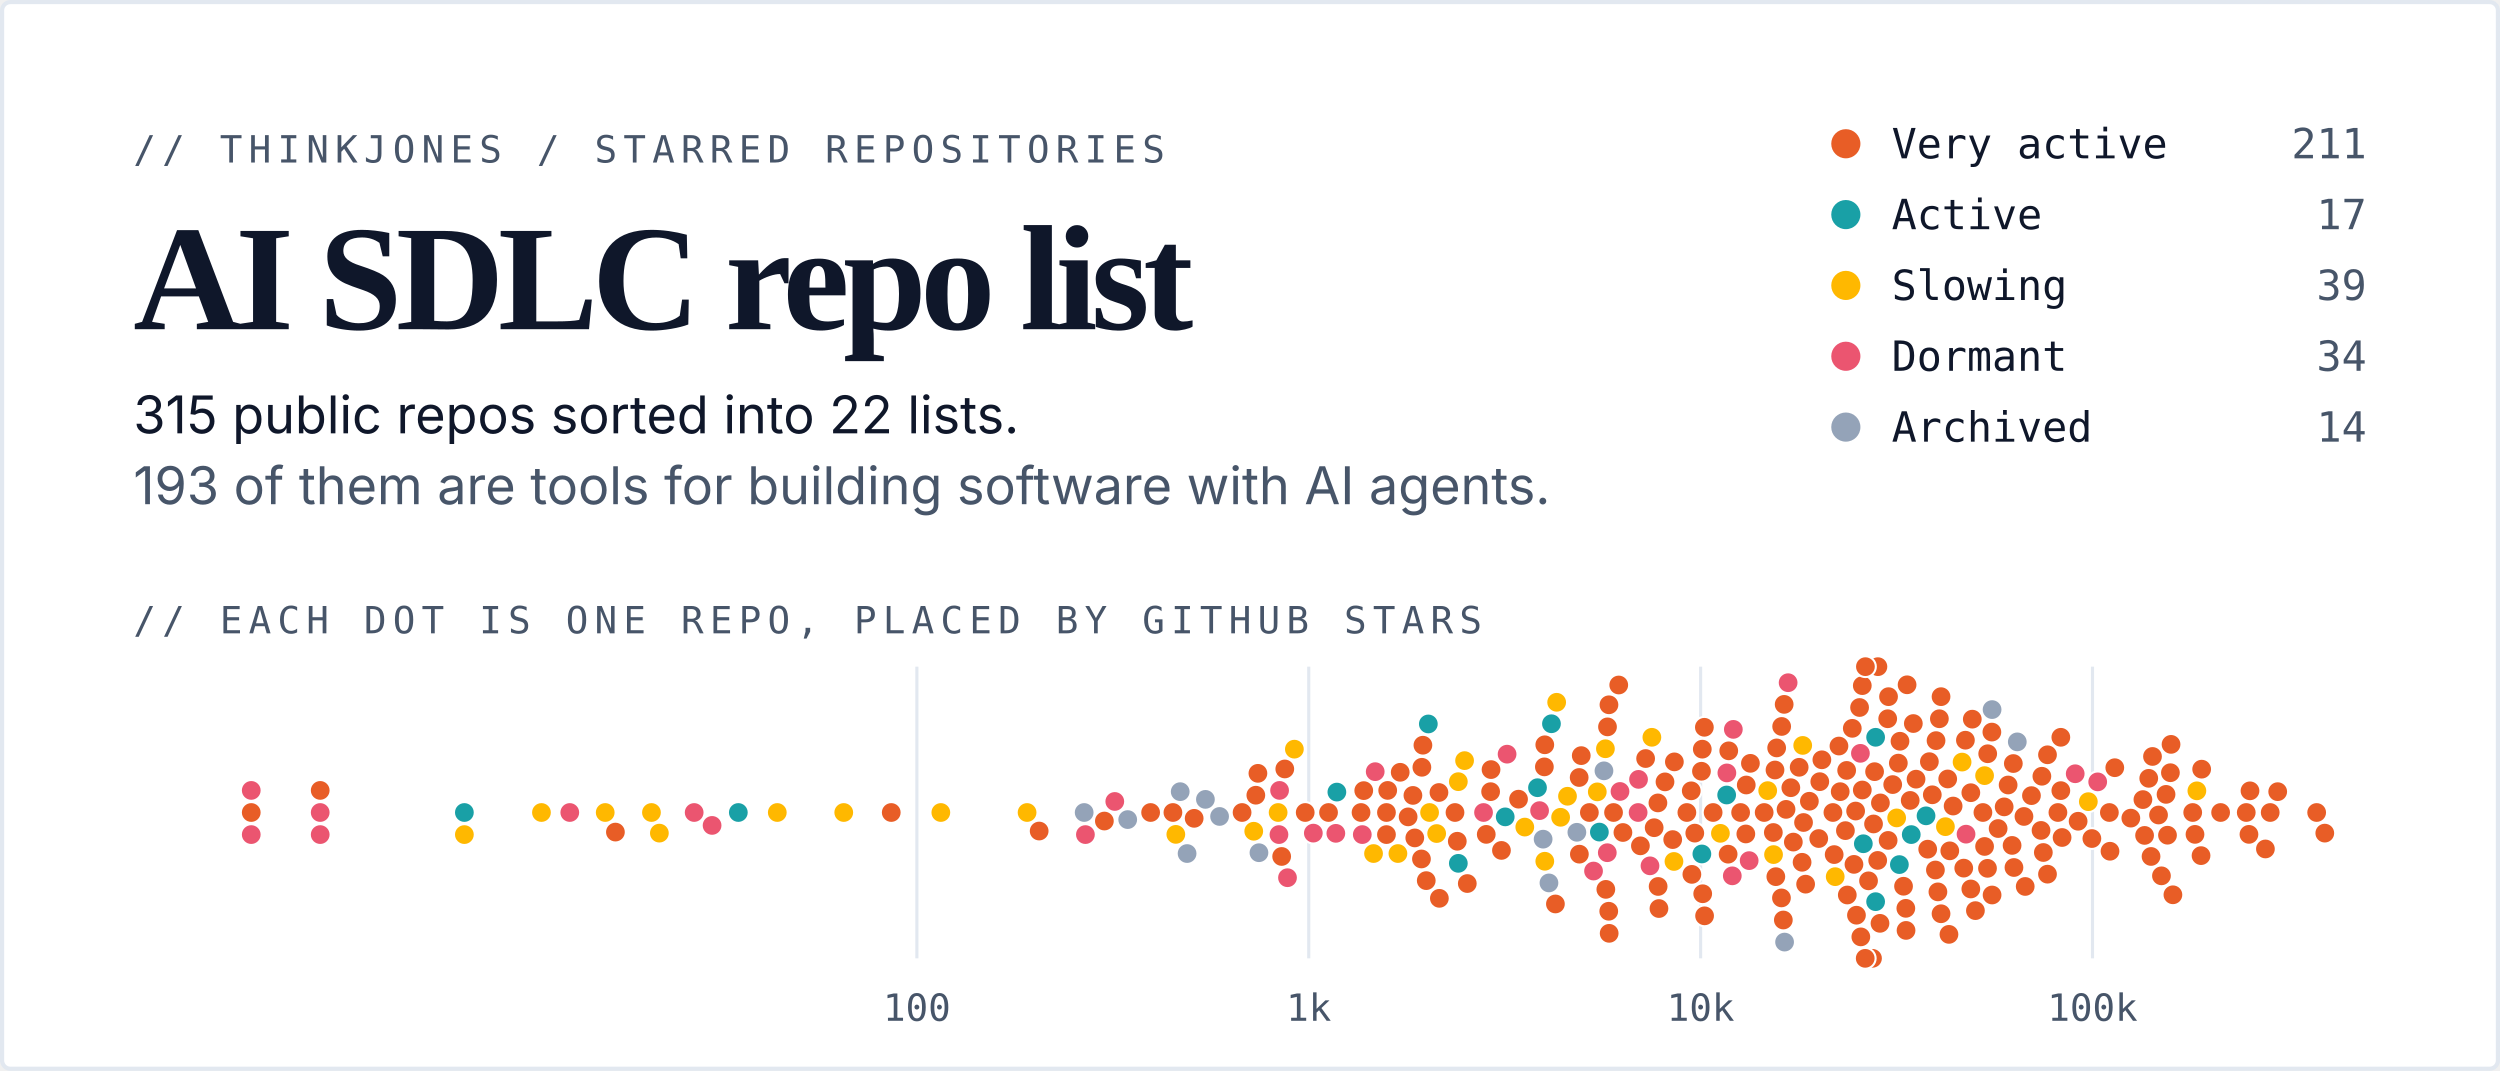
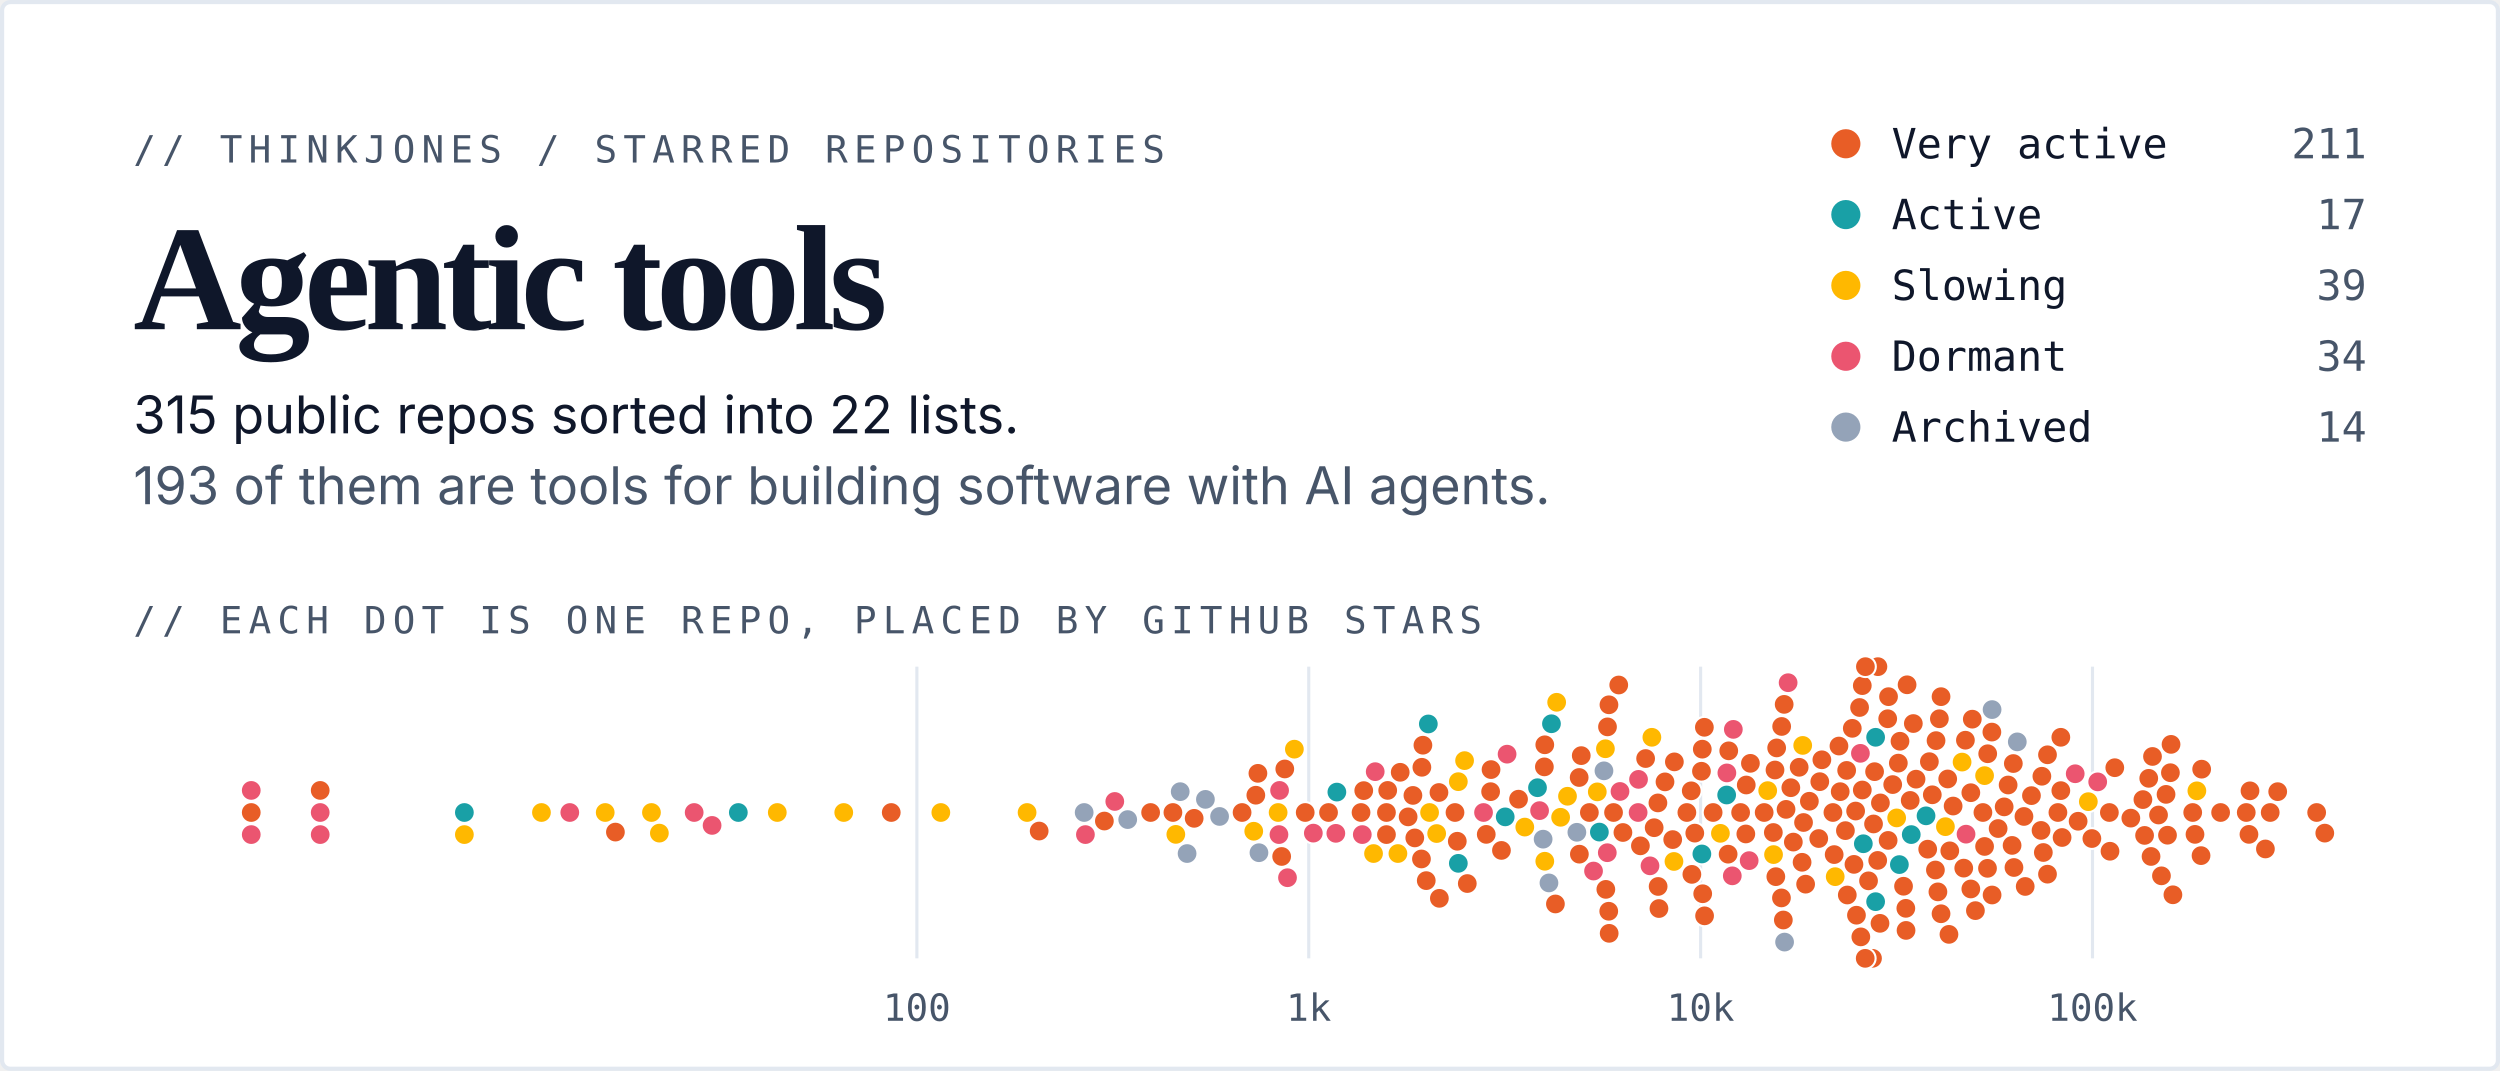
<svg xmlns="http://www.w3.org/2000/svg" width="1200" height="514" viewBox="0 0 1200 514" role="img" aria-labelledby="title desc" font-family="Inter, -apple-system, BlinkMacSystemFont, 'Segoe UI', Helvetica, Arial, sans-serif">
  <rect x="1" y="1" width="1198" height="512" rx="4" fill="#ffffff" stroke="#e2e8f0" stroke-width="2" />
  <g id="title-block" transform="translate(64 0)">
    <text x="0" y="78" text-anchor="start" font-family="'JetBrains Mono', ui-monospace, SFMono-Regular, Menlo, Consolas, monospace" font-size="18" letter-spacing="3" fill="#475569">// THINKJONES / STARRED REPOSITORIES</text>
-     <text y="158" font-family="'Source Serif 4', Georgia, 'Times New Roman', serif" font-size="72" font-weight="700" letter-spacing="-3" fill="#0f172a">AI SDLC repo list</text>
+     <text y="158" font-family="'Source Serif 4', Georgia, 'Times New Roman', serif" font-size="72" font-weight="700" letter-spacing="-3" fill="#0f172a">Agentic tools</text>
    <text y="208" font-size="25" fill="#0f172a">315 public repos sorted into 22 lists.</text>
    <text y="242" font-size="25" fill="#475569">193 of them are tools for building software with AI agents.</text>
  </g>
  <g id="legend" transform="translate(886 76)">
    <circle cx="0" cy="-7" r="7" fill="#e85d26" />
    <text x="22" y="0" font-family="'JetBrains Mono', ui-monospace, SFMono-Regular, Menlo, Consolas, monospace" font-size="20" fill="#0f172a">Very active</text>
    <text x="250" y="0" font-family="'JetBrains Mono', ui-monospace, SFMono-Regular, Menlo, Consolas, monospace" font-size="20" fill="#475569" text-anchor="end">211</text>
    <circle cx="0" cy="27" r="7" fill="#19a0a6" />
    <text x="22" y="34" font-family="'JetBrains Mono', ui-monospace, SFMono-Regular, Menlo, Consolas, monospace" font-size="20" fill="#0f172a">Active</text>
    <text x="250" y="34" font-family="'JetBrains Mono', ui-monospace, SFMono-Regular, Menlo, Consolas, monospace" font-size="20" fill="#475569" text-anchor="end">17</text>
    <circle cx="0" cy="61" r="7" fill="#ffb800" />
    <text x="22" y="68" font-family="'JetBrains Mono', ui-monospace, SFMono-Regular, Menlo, Consolas, monospace" font-size="20" fill="#0f172a">Slowing</text>
    <text x="250" y="68" font-family="'JetBrains Mono', ui-monospace, SFMono-Regular, Menlo, Consolas, monospace" font-size="20" fill="#475569" text-anchor="end">39</text>
    <circle cx="0" cy="95" r="7" fill="#EB5570" />
    <text x="22" y="102" font-family="'JetBrains Mono', ui-monospace, SFMono-Regular, Menlo, Consolas, monospace" font-size="20" fill="#0f172a">Dormant</text>
    <text x="250" y="102" font-family="'JetBrains Mono', ui-monospace, SFMono-Regular, Menlo, Consolas, monospace" font-size="20" fill="#475569" text-anchor="end">34</text>
    <circle cx="0" cy="129" r="7" fill="#94a3b8" />
    <text x="22" y="136" font-family="'JetBrains Mono', ui-monospace, SFMono-Regular, Menlo, Consolas, monospace" font-size="20" fill="#0f172a">Archived</text>
    <text x="250" y="136" font-family="'JetBrains Mono', ui-monospace, SFMono-Regular, Menlo, Consolas, monospace" font-size="20" fill="#475569" text-anchor="end">14</text>
  </g>
  <g id="swarm">
    <text x="64" y="304" text-anchor="start" font-family="'JetBrains Mono', ui-monospace, SFMono-Regular, Menlo, Consolas, monospace" font-size="18" letter-spacing="3" fill="#475569">// EACH DOT IS ONE REPO, PLACED BY GITHUB STARS</text>
    <line x1="440.1" y1="320" x2="440.1" y2="460" stroke="#e2e8f0" stroke-width="1.5" />
    <text x="440.1" y="490" text-anchor="middle" font-family="'JetBrains Mono', ui-monospace, SFMono-Regular, Menlo, Consolas, monospace" font-size="18" fill="#475569">100</text>
    <line x1="628.2" y1="320" x2="628.2" y2="460" stroke="#e2e8f0" stroke-width="1.5" />
    <text x="628.2" y="490" text-anchor="middle" font-family="'JetBrains Mono', ui-monospace, SFMono-Regular, Menlo, Consolas, monospace" font-size="18" fill="#475569">1k</text>
    <line x1="816.3" y1="320" x2="816.3" y2="460" stroke="#e2e8f0" stroke-width="1.5" />
    <text x="816.3" y="490" text-anchor="middle" font-family="'JetBrains Mono', ui-monospace, SFMono-Regular, Menlo, Consolas, monospace" font-size="18" fill="#475569">10k</text>
    <line x1="1004.4" y1="320" x2="1004.4" y2="460" stroke="#e2e8f0" stroke-width="1.5" />
    <text x="1004.4" y="490" text-anchor="middle" font-family="'JetBrains Mono', ui-monospace, SFMono-Regular, Menlo, Consolas, monospace" font-size="18" fill="#475569">100k</text>
    <circle cx="1036.1" cy="391.2" r="5" fill="#e85d26" stroke="#ffffff" stroke-width="1" />
    <circle cx="962.0" cy="387.3" r="5" fill="#e85d26" stroke="#ffffff" stroke-width="1" />
    <circle cx="935.5" cy="448.5" r="5" fill="#e85d26" stroke="#ffffff" stroke-width="1" />
    <circle cx="902.4" cy="443.2" r="5" fill="#e85d26" stroke="#ffffff" stroke-width="1" />
    <circle cx="880.9" cy="420.8" r="5" fill="#ffb800" stroke="#ffffff" stroke-width="1" />
    <circle cx="879.8" cy="390.0" r="5" fill="#e85d26" stroke="#ffffff" stroke-width="1" />
    <circle cx="873.5" cy="375.2" r="5" fill="#e85d26" stroke="#ffffff" stroke-width="1" />
    <circle cx="865.3" cy="357.8" r="5" fill="#ffb800" stroke="#ffffff" stroke-width="1" />
    <circle cx="863.6" cy="368.3" r="5" fill="#e85d26" stroke="#ffffff" stroke-width="1" />
    <circle cx="822.3" cy="390.0" r="5" fill="#e85d26" stroke="#ffffff" stroke-width="1" />
    <circle cx="816.9" cy="409.9" r="5" fill="#19a0a6" stroke="#ffffff" stroke-width="1" />
    <circle cx="809.7" cy="390.0" r="5" fill="#e85d26" stroke="#ffffff" stroke-width="1" />
    <circle cx="795.9" cy="425.5" r="5" fill="#e85d26" stroke="#ffffff" stroke-width="1" />
    <circle cx="789.9" cy="364.1" r="5" fill="#e85d26" stroke="#ffffff" stroke-width="1" />
    <circle cx="786.5" cy="374.1" r="5" fill="#EB5570" stroke="#ffffff" stroke-width="1" />
    <circle cx="770.8" cy="426.9" r="5" fill="#e85d26" stroke="#ffffff" stroke-width="1" />
    <circle cx="731.9" cy="397.0" r="5" fill="#ffb800" stroke="#ffffff" stroke-width="1" />
    <circle cx="728.9" cy="383.6" r="5" fill="#e85d26" stroke="#ffffff" stroke-width="1" />
    <circle cx="665.5" cy="390.0" r="5" fill="#e85d26" stroke="#ffffff" stroke-width="1" />
    <circle cx="1093.3" cy="380.0" r="5" fill="#e85d26" stroke="#ffffff" stroke-width="1" />
    <circle cx="1029.4" cy="401.0" r="5" fill="#e85d26" stroke="#ffffff" stroke-width="1" />
    <circle cx="1002.4" cy="384.8" r="5" fill="#ffb800" stroke="#ffffff" stroke-width="1" />
    <circle cx="972.1" cy="425.5" r="5" fill="#e85d26" stroke="#ffffff" stroke-width="1" />
    <circle cx="968.3" cy="356.1" r="5" fill="#94a3b8" stroke="#ffffff" stroke-width="1" />
    <circle cx="954.0" cy="416.8" r="5" fill="#e85d26" stroke="#ffffff" stroke-width="1" />
    <circle cx="892.6" cy="339.6" r="5" fill="#e85d26" stroke="#ffffff" stroke-width="1" />
    <circle cx="890.7" cy="389.3" r="5" fill="#e85d26" stroke="#ffffff" stroke-width="1" />
    <circle cx="738.0" cy="378.1" r="5" fill="#19a0a6" stroke="#ffffff" stroke-width="1" />
    <circle cx="715.5" cy="380.0" r="5" fill="#e85d26" stroke="#ffffff" stroke-width="1" />
    <circle cx="712.1" cy="390.0" r="5" fill="#EB5570" stroke="#ffffff" stroke-width="1" />
    <circle cx="698.4" cy="390.0" r="5" fill="#e85d26" stroke="#ffffff" stroke-width="1" />
    <circle cx="1012.5" cy="390.0" r="5" fill="#e85d26" stroke="#ffffff" stroke-width="1" />
    <circle cx="966.7" cy="416.4" r="5" fill="#e85d26" stroke="#ffffff" stroke-width="1" />
    <circle cx="818.2" cy="439.6" r="5" fill="#e85d26" stroke="#ffffff" stroke-width="1" />
    <circle cx="766.7" cy="380.1" r="5" fill="#ffb800" stroke="#ffffff" stroke-width="1" />
    <circle cx="713.4" cy="400.5" r="5" fill="#e85d26" stroke="#ffffff" stroke-width="1" />
    <circle cx="699.5" cy="403.8" r="5" fill="#e85d26" stroke="#ffffff" stroke-width="1" />
    <circle cx="1087.4" cy="407.5" r="5" fill="#e85d26" stroke="#ffffff" stroke-width="1" />
    <circle cx="1080.0" cy="379.6" r="5" fill="#e85d26" stroke="#ffffff" stroke-width="1" />
    <circle cx="1078.2" cy="390.0" r="5" fill="#e85d26" stroke="#ffffff" stroke-width="1" />
    <circle cx="1065.9" cy="390.0" r="5" fill="#e85d26" stroke="#ffffff" stroke-width="1" />
    <circle cx="1037.5" cy="420.4" r="5" fill="#e85d26" stroke="#ffffff" stroke-width="1" />
    <circle cx="1033.2" cy="363.1" r="5" fill="#e85d26" stroke="#ffffff" stroke-width="1" />
    <circle cx="1015.1" cy="368.5" r="5" fill="#e85d26" stroke="#ffffff" stroke-width="1" />
    <circle cx="989.8" cy="402.0" r="5" fill="#e85d26" stroke="#ffffff" stroke-width="1" />
    <circle cx="959.1" cy="397.7" r="5" fill="#e85d26" stroke="#ffffff" stroke-width="1" />
    <circle cx="935.9" cy="408.4" r="5" fill="#e85d26" stroke="#ffffff" stroke-width="1" />
    <circle cx="906.5" cy="334.4" r="5" fill="#e85d26" stroke="#ffffff" stroke-width="1" />
    <circle cx="906.3" cy="403.4" r="5" fill="#e85d26" stroke="#ffffff" stroke-width="1" />
    <circle cx="902.6" cy="385.4" r="5" fill="#e85d26" stroke="#ffffff" stroke-width="1" />
    <circle cx="898.8" cy="460.0" r="5" fill="#e85d26" stroke="#ffffff" stroke-width="1" />
    <circle cx="874.5" cy="364.7" r="5" fill="#e85d26" stroke="#ffffff" stroke-width="1" />
    <circle cx="852.0" cy="369.6" r="5" fill="#e85d26" stroke="#ffffff" stroke-width="1" />
    <circle cx="811.8" cy="379.6" r="5" fill="#e85d26" stroke="#ffffff" stroke-width="1" />
    <circle cx="796.3" cy="436.1" r="5" fill="#e85d26" stroke="#ffffff" stroke-width="1" />
    <circle cx="752.4" cy="382.2" r="5" fill="#ffb800" stroke="#ffffff" stroke-width="1" />
    <circle cx="747.2" cy="337.1" r="5" fill="#ffb800" stroke="#ffffff" stroke-width="1" />
    <circle cx="679.1" cy="402.2" r="5" fill="#e85d26" stroke="#ffffff" stroke-width="1" />
    <circle cx="626.5" cy="390.0" r="5" fill="#e85d26" stroke="#ffffff" stroke-width="1" />
    <circle cx="120.6" cy="390.0" r="5" fill="#e85d26" stroke="#ffffff" stroke-width="1" />
    <circle cx="901.4" cy="320.0" r="5" fill="#e85d26" stroke="#ffffff" stroke-width="1" />
    <circle cx="893.9" cy="329.1" r="5" fill="#e85d26" stroke="#ffffff" stroke-width="1" />
    <circle cx="866.7" cy="424.4" r="5" fill="#e85d26" stroke="#ffffff" stroke-width="1" />
    <circle cx="924.5" cy="391.6" r="5" fill="#19a0a6" stroke="#ffffff" stroke-width="1" />
    <circle cx="873.0" cy="402.5" r="5" fill="#e85d26" stroke="#ffffff" stroke-width="1" />
    <circle cx="856.4" cy="338.1" r="5" fill="#e85d26" stroke="#ffffff" stroke-width="1" />
    <circle cx="683.0" cy="357.7" r="5" fill="#e85d26" stroke="#ffffff" stroke-width="1" />
    <circle cx="666.1" cy="379.4" r="5" fill="#e85d26" stroke="#ffffff" stroke-width="1" />
    <circle cx="665.5" cy="400.6" r="5" fill="#e85d26" stroke="#ffffff" stroke-width="1" />
    <circle cx="613.5" cy="390.0" r="5" fill="#ffb800" stroke="#ffffff" stroke-width="1" />
    <circle cx="563.0" cy="390.0" r="5" fill="#e85d26" stroke="#ffffff" stroke-width="1" />
    <circle cx="530.1" cy="394.1" r="5" fill="#e85d26" stroke="#ffffff" stroke-width="1" />
    <circle cx="312.7" cy="390.0" r="5" fill="#ffb800" stroke="#ffffff" stroke-width="1" />
    <circle cx="1053.6" cy="400.5" r="5" fill="#e85d26" stroke="#ffffff" stroke-width="1" />
    <circle cx="1041.8" cy="370.9" r="5" fill="#e85d26" stroke="#ffffff" stroke-width="1" />
    <circle cx="1040.4" cy="400.9" r="5" fill="#e85d26" stroke="#ffffff" stroke-width="1" />
    <circle cx="1039.7" cy="381.3" r="5" fill="#e85d26" stroke="#ffffff" stroke-width="1" />
    <circle cx="980.8" cy="409.2" r="5" fill="#e85d26" stroke="#ffffff" stroke-width="1" />
    <circle cx="971.5" cy="391.9" r="5" fill="#e85d26" stroke="#ffffff" stroke-width="1" />
    <circle cx="963.9" cy="376.8" r="5" fill="#e85d26" stroke="#ffffff" stroke-width="1" />
    <circle cx="956.2" cy="340.6" r="5" fill="#94a3b8" stroke="#ffffff" stroke-width="1" />
    <circle cx="951.8" cy="390.0" r="5" fill="#e85d26" stroke="#ffffff" stroke-width="1" />
    <circle cx="948.2" cy="437.1" r="5" fill="#e85d26" stroke="#ffffff" stroke-width="1" />
    <circle cx="931.7" cy="334.4" r="5" fill="#e85d26" stroke="#ffffff" stroke-width="1" />
    <circle cx="1012.8" cy="408.6" r="5" fill="#e85d26" stroke="#ffffff" stroke-width="1" />
    <circle cx="899.8" cy="370.4" r="5" fill="#e85d26" stroke="#ffffff" stroke-width="1" />
    <circle cx="895.3" cy="460.0" r="5" fill="#e85d26" stroke="#ffffff" stroke-width="1" />
    <circle cx="868.5" cy="384.6" r="5" fill="#e85d26" stroke="#ffffff" stroke-width="1" />
    <circle cx="846.8" cy="390.0" r="5" fill="#e85d26" stroke="#ffffff" stroke-width="1" />
    <circle cx="840.2" cy="366.4" r="5" fill="#e85d26" stroke="#ffffff" stroke-width="1" />
    <circle cx="829.8" cy="360.4" r="5" fill="#e85d26" stroke="#ffffff" stroke-width="1" />
    <circle cx="758.1" cy="410.0" r="5" fill="#e85d26" stroke="#ffffff" stroke-width="1" />
    <circle cx="672.1" cy="370.7" r="5" fill="#e85d26" stroke="#ffffff" stroke-width="1" />
    <circle cx="637.7" cy="390.0" r="5" fill="#e85d26" stroke="#ffffff" stroke-width="1" />
    <circle cx="498.8" cy="398.9" r="5" fill="#e85d26" stroke="#ffffff" stroke-width="1" />
    <circle cx="354.4" cy="390.0" r="5" fill="#19a0a6" stroke="#ffffff" stroke-width="1" />
    <circle cx="295.4" cy="399.4" r="5" fill="#e85d26" stroke="#ffffff" stroke-width="1" />
    <circle cx="222.9" cy="390.0" r="5" fill="#19a0a6" stroke="#ffffff" stroke-width="1" />
    <circle cx="1042.1" cy="357.3" r="5" fill="#e85d26" stroke="#ffffff" stroke-width="1" />
    <circle cx="1004.1" cy="402.5" r="5" fill="#e85d26" stroke="#ffffff" stroke-width="1" />
    <circle cx="989.2" cy="353.9" r="5" fill="#e85d26" stroke="#ffffff" stroke-width="1" />
    <circle cx="980.1" cy="372.6" r="5" fill="#e85d26" stroke="#ffffff" stroke-width="1" />
    <circle cx="930.2" cy="428.1" r="5" fill="#e85d26" stroke="#ffffff" stroke-width="1" />
    <circle cx="929.0" cy="417.6" r="5" fill="#e85d26" stroke="#ffffff" stroke-width="1" />
    <circle cx="917.4" cy="400.6" r="5" fill="#19a0a6" stroke="#ffffff" stroke-width="1" />
    <circle cx="899.3" cy="395.5" r="5" fill="#e85d26" stroke="#ffffff" stroke-width="1" />
    <circle cx="893.2" cy="449.7" r="5" fill="#e85d26" stroke="#ffffff" stroke-width="1" />
    <circle cx="865.7" cy="394.8" r="5" fill="#e85d26" stroke="#ffffff" stroke-width="1" />
    <circle cx="838.0" cy="400.3" r="5" fill="#e85d26" stroke="#ffffff" stroke-width="1" />
    <circle cx="779.0" cy="399.6" r="5" fill="#e85d26" stroke="#ffffff" stroke-width="1" />
    <circle cx="749.1" cy="392.3" r="5" fill="#ffb800" stroke="#ffffff" stroke-width="1" />
    <circle cx="744.7" cy="347.4" r="5" fill="#19a0a6" stroke="#ffffff" stroke-width="1" />
    <circle cx="690.9" cy="431.2" r="5" fill="#e85d26" stroke="#ffffff" stroke-width="1" />
    <circle cx="690.7" cy="380.4" r="5" fill="#e85d26" stroke="#ffffff" stroke-width="1" />
    <circle cx="682.5" cy="368.3" r="5" fill="#e85d26" stroke="#ffffff" stroke-width="1" />
    <circle cx="653.3" cy="390.0" r="5" fill="#e85d26" stroke="#ffffff" stroke-width="1" />
    <circle cx="621.3" cy="359.6" r="5" fill="#ffb800" stroke="#ffffff" stroke-width="1" />
    <circle cx="602.8" cy="381.7" r="5" fill="#e85d26" stroke="#ffffff" stroke-width="1" />
    <circle cx="601.8" cy="399.0" r="5" fill="#ffb800" stroke="#ffffff" stroke-width="1" />
    <circle cx="596.2" cy="390.0" r="5" fill="#e85d26" stroke="#ffffff" stroke-width="1" />
    <circle cx="451.6" cy="390.0" r="5" fill="#ffb800" stroke="#ffffff" stroke-width="1" />
    <circle cx="222.9" cy="400.6" r="5" fill="#ffb800" stroke="#ffffff" stroke-width="1" />
    <circle cx="1115.9" cy="399.9" r="5" fill="#e85d26" stroke="#ffffff" stroke-width="1" />
    <circle cx="952.6" cy="406.3" r="5" fill="#e85d26" stroke="#ffffff" stroke-width="1" />
    <circle cx="946.0" cy="426.7" r="5" fill="#e85d26" stroke="#ffffff" stroke-width="1" />
    <circle cx="913.7" cy="425.4" r="5" fill="#e85d26" stroke="#ffffff" stroke-width="1" />
    <circle cx="910.4" cy="392.6" r="5" fill="#ffb800" stroke="#ffffff" stroke-width="1" />
    <circle cx="908.5" cy="376.6" r="5" fill="#e85d26" stroke="#ffffff" stroke-width="1" />
    <circle cx="906.1" cy="345.0" r="5" fill="#e85d26" stroke="#ffffff" stroke-width="1" />
    <circle cx="883.3" cy="380.0" r="5" fill="#e85d26" stroke="#ffffff" stroke-width="1" />
    <circle cx="859.6" cy="378.1" r="5" fill="#e85d26" stroke="#ffffff" stroke-width="1" />
    <circle cx="835.5" cy="390.0" r="5" fill="#e85d26" stroke="#ffffff" stroke-width="1" />
    <circle cx="812.1" cy="419.7" r="5" fill="#e85d26" stroke="#ffffff" stroke-width="1" />
    <circle cx="803.5" cy="413.5" r="5" fill="#ffb800" stroke="#ffffff" stroke-width="1" />
    <circle cx="802.9" cy="403.0" r="5" fill="#e85d26" stroke="#ffffff" stroke-width="1" />
    <circle cx="799.2" cy="375.3" r="5" fill="#e85d26" stroke="#ffffff" stroke-width="1" />
    <circle cx="794.0" cy="397.3" r="5" fill="#e85d26" stroke="#ffffff" stroke-width="1" />
    <circle cx="792.9" cy="353.9" r="5" fill="#ffb800" stroke="#ffffff" stroke-width="1" />
    <circle cx="772.2" cy="437.4" r="5" fill="#e85d26" stroke="#ffffff" stroke-width="1" />
    <circle cx="771.6" cy="348.9" r="5" fill="#e85d26" stroke="#ffffff" stroke-width="1" />
    <circle cx="770.6" cy="359.4" r="5" fill="#ffb800" stroke="#ffffff" stroke-width="1" />
    <circle cx="762.9" cy="390.0" r="5" fill="#e85d26" stroke="#ffffff" stroke-width="1" />
    <circle cx="743.5" cy="423.8" r="5" fill="#94a3b8" stroke="#ffffff" stroke-width="1" />
    <circle cx="741.5" cy="357.5" r="5" fill="#e85d26" stroke="#ffffff" stroke-width="1" />
    <circle cx="741.5" cy="413.4" r="5" fill="#ffb800" stroke="#ffffff" stroke-width="1" />
    <circle cx="703.0" cy="365.1" r="5" fill="#ffb800" stroke="#ffffff" stroke-width="1" />
    <circle cx="686.2" cy="390.0" r="5" fill="#ffb800" stroke="#ffffff" stroke-width="1" />
    <circle cx="685.6" cy="347.5" r="5" fill="#19a0a6" stroke="#ffffff" stroke-width="1" />
    <circle cx="659.3" cy="409.7" r="5" fill="#ffb800" stroke="#ffffff" stroke-width="1" />
    <circle cx="616.7" cy="369.1" r="5" fill="#e85d26" stroke="#ffffff" stroke-width="1" />
    <circle cx="603.8" cy="371.2" r="5" fill="#e85d26" stroke="#ffffff" stroke-width="1" />
    <circle cx="564.4" cy="400.5" r="5" fill="#ffb800" stroke="#ffffff" stroke-width="1" />
    <circle cx="1056.5" cy="410.7" r="5" fill="#e85d26" stroke="#ffffff" stroke-width="1" />
    <circle cx="997.5" cy="394.2" r="5" fill="#e85d26" stroke="#ffffff" stroke-width="1" />
    <circle cx="927.5" cy="381.5" r="5" fill="#e85d26" stroke="#ffffff" stroke-width="1" />
    <circle cx="896.9" cy="422.8" r="5" fill="#e85d26" stroke="#ffffff" stroke-width="1" />
    <circle cx="852.4" cy="420.8" r="5" fill="#e85d26" stroke="#ffffff" stroke-width="1" />
    <circle cx="720.7" cy="408.2" r="5" fill="#e85d26" stroke="#ffffff" stroke-width="1" />
    <circle cx="1089.7" cy="390.0" r="5" fill="#e85d26" stroke="#ffffff" stroke-width="1" />
    <circle cx="1052.5" cy="390.0" r="5" fill="#e85d26" stroke="#ffffff" stroke-width="1" />
    <circle cx="1043.0" cy="429.5" r="5" fill="#e85d26" stroke="#ffffff" stroke-width="1" />
    <circle cx="1028.6" cy="383.8" r="5" fill="#e85d26" stroke="#ffffff" stroke-width="1" />
    <circle cx="1022.8" cy="392.7" r="5" fill="#e85d26" stroke="#ffffff" stroke-width="1" />
    <circle cx="982.8" cy="362.3" r="5" fill="#e85d26" stroke="#ffffff" stroke-width="1" />
    <circle cx="956.2" cy="429.6" r="5" fill="#e85d26" stroke="#ffffff" stroke-width="1" />
    <circle cx="956.1" cy="351.4" r="5" fill="#e85d26" stroke="#ffffff" stroke-width="1" />
    <circle cx="954.1" cy="361.8" r="5" fill="#e85d26" stroke="#ffffff" stroke-width="1" />
    <circle cx="946.7" cy="345.2" r="5" fill="#e85d26" stroke="#ffffff" stroke-width="1" />
    <circle cx="943.4" cy="355.3" r="5" fill="#e85d26" stroke="#ffffff" stroke-width="1" />
    <circle cx="929.3" cy="355.5" r="5" fill="#e85d26" stroke="#ffffff" stroke-width="1" />
    <circle cx="925.3" cy="407.6" r="5" fill="#e85d26" stroke="#ffffff" stroke-width="1" />
    <circle cx="919.7" cy="374.0" r="5" fill="#e85d26" stroke="#ffffff" stroke-width="1" />
    <circle cx="915.4" cy="328.7" r="5" fill="#e85d26" stroke="#ffffff" stroke-width="1" />
    <circle cx="911.7" cy="415.0" r="5" fill="#19a0a6" stroke="#ffffff" stroke-width="1" />
    <circle cx="900.3" cy="432.8" r="5" fill="#19a0a6" stroke="#ffffff" stroke-width="1" />
    <circle cx="900.3" cy="353.9" r="5" fill="#19a0a6" stroke="#ffffff" stroke-width="1" />
    <circle cx="894.4" cy="405.0" r="5" fill="#19a0a6" stroke="#ffffff" stroke-width="1" />
    <circle cx="860.8" cy="404.2" r="5" fill="#e85d26" stroke="#ffffff" stroke-width="1" />
    <circle cx="851.3" cy="410.2" r="5" fill="#ffb800" stroke="#ffffff" stroke-width="1" />
    <circle cx="818.1" cy="349.1" r="5" fill="#e85d26" stroke="#ffffff" stroke-width="1" />
    <circle cx="774.5" cy="390.0" r="5" fill="#e85d26" stroke="#ffffff" stroke-width="1" />
    <circle cx="767.7" cy="399.4" r="5" fill="#19a0a6" stroke="#ffffff" stroke-width="1" />
    <circle cx="746.6" cy="433.9" r="5" fill="#e85d26" stroke="#ffffff" stroke-width="1" />
    <circle cx="741.3" cy="368.1" r="5" fill="#e85d26" stroke="#ffffff" stroke-width="1" />
    <circle cx="700.0" cy="375.2" r="5" fill="#ffb800" stroke="#ffffff" stroke-width="1" />
    <circle cx="682.3" cy="412.3" r="5" fill="#e85d26" stroke="#ffffff" stroke-width="1" />
    <circle cx="678.2" cy="381.8" r="5" fill="#e85d26" stroke="#ffffff" stroke-width="1" />
    <circle cx="427.8" cy="390.0" r="5" fill="#e85d26" stroke="#ffffff" stroke-width="1" />
    <circle cx="405.0" cy="390.0" r="5" fill="#ffb800" stroke="#ffffff" stroke-width="1" />
    <circle cx="373.1" cy="390.0" r="5" fill="#ffb800" stroke="#ffffff" stroke-width="1" />
    <circle cx="341.8" cy="396.2" r="5" fill="#EB5570" stroke="#ffffff" stroke-width="1" />
    <circle cx="316.5" cy="399.9" r="5" fill="#ffb800" stroke="#ffffff" stroke-width="1" />
    <circle cx="290.5" cy="390.0" r="5" fill="#ffb800" stroke="#ffffff" stroke-width="1" />
    <circle cx="1006.9" cy="375.3" r="5" fill="#EB5570" stroke="#ffffff" stroke-width="1" />
    <circle cx="882.7" cy="358.1" r="5" fill="#e85d26" stroke="#ffffff" stroke-width="1" />
    <circle cx="856.6" cy="452.2" r="5" fill="#94a3b8" stroke="#ffffff" stroke-width="1" />
    <circle cx="832.0" cy="350.1" r="5" fill="#EB5570" stroke="#ffffff" stroke-width="1" />
    <circle cx="831.5" cy="420.4" r="5" fill="#EB5570" stroke="#ffffff" stroke-width="1" />
    <circle cx="828.9" cy="371.0" r="5" fill="#EB5570" stroke="#ffffff" stroke-width="1" />
    <circle cx="792.0" cy="415.6" r="5" fill="#EB5570" stroke="#ffffff" stroke-width="1" />
    <circle cx="786.3" cy="390.0" r="5" fill="#EB5570" stroke="#ffffff" stroke-width="1" />
    <circle cx="771.5" cy="409.3" r="5" fill="#EB5570" stroke="#ffffff" stroke-width="1" />
    <circle cx="769.9" cy="370.0" r="5" fill="#94a3b8" stroke="#ffffff" stroke-width="1" />
    <circle cx="764.9" cy="418.1" r="5" fill="#EB5570" stroke="#ffffff" stroke-width="1" />
    <circle cx="756.9" cy="399.5" r="5" fill="#94a3b8" stroke="#ffffff" stroke-width="1" />
    <circle cx="740.7" cy="402.8" r="5" fill="#94a3b8" stroke="#ffffff" stroke-width="1" />
    <circle cx="739.0" cy="389.1" r="5" fill="#EB5570" stroke="#ffffff" stroke-width="1" />
    <circle cx="715.7" cy="369.4" r="5" fill="#e85d26" stroke="#ffffff" stroke-width="1" />
    <circle cx="653.9" cy="400.6" r="5" fill="#EB5570" stroke="#ffffff" stroke-width="1" />
    <circle cx="641.2" cy="400.0" r="5" fill="#EB5570" stroke="#ffffff" stroke-width="1" />
    <circle cx="630.4" cy="399.9" r="5" fill="#EB5570" stroke="#ffffff" stroke-width="1" />
    <circle cx="613.9" cy="400.6" r="5" fill="#EB5570" stroke="#ffffff" stroke-width="1" />
    <circle cx="585.4" cy="391.9" r="5" fill="#94a3b8" stroke="#ffffff" stroke-width="1" />
    <circle cx="578.6" cy="383.7" r="5" fill="#94a3b8" stroke="#ffffff" stroke-width="1" />
    <circle cx="569.8" cy="409.7" r="5" fill="#94a3b8" stroke="#ffffff" stroke-width="1" />
    <circle cx="566.5" cy="380.0" r="5" fill="#94a3b8" stroke="#ffffff" stroke-width="1" />
    <circle cx="521.0" cy="400.6" r="5" fill="#EB5570" stroke="#ffffff" stroke-width="1" />
    <circle cx="520.4" cy="390.0" r="5" fill="#94a3b8" stroke="#ffffff" stroke-width="1" />
    <circle cx="273.5" cy="390.0" r="5" fill="#EB5570" stroke="#ffffff" stroke-width="1" />
    <circle cx="153.7" cy="390.0" r="5" fill="#EB5570" stroke="#ffffff" stroke-width="1" />
    <circle cx="153.7" cy="400.6" r="5" fill="#EB5570" stroke="#ffffff" stroke-width="1" />
    <circle cx="979.7" cy="398.6" r="5" fill="#e85d26" stroke="#ffffff" stroke-width="1" />
    <circle cx="937.5" cy="386.9" r="5" fill="#e85d26" stroke="#ffffff" stroke-width="1" />
    <circle cx="654.6" cy="379.5" r="5" fill="#e85d26" stroke="#ffffff" stroke-width="1" />
    <circle cx="615.2" cy="411.1" r="5" fill="#e85d26" stroke="#ffffff" stroke-width="1" />
    <circle cx="1031.4" cy="373.6" r="5" fill="#e85d26" stroke="#ffffff" stroke-width="1" />
    <circle cx="966.4" cy="366.5" r="5" fill="#e85d26" stroke="#ffffff" stroke-width="1" />
    <circle cx="942.6" cy="416.7" r="5" fill="#e85d26" stroke="#ffffff" stroke-width="1" />
    <circle cx="926.1" cy="365.6" r="5" fill="#e85d26" stroke="#ffffff" stroke-width="1" />
    <circle cx="895.4" cy="320.0" r="5" fill="#e85d26" stroke="#ffffff" stroke-width="1" />
    <circle cx="889.9" cy="414.9" r="5" fill="#e85d26" stroke="#ffffff" stroke-width="1" />
    <circle cx="889.1" cy="349.6" r="5" fill="#e85d26" stroke="#ffffff" stroke-width="1" />
    <circle cx="777.0" cy="328.8" r="5" fill="#e85d26" stroke="#ffffff" stroke-width="1" />
    <circle cx="675.9" cy="392.1" r="5" fill="#e85d26" stroke="#ffffff" stroke-width="1" />
    <circle cx="660.1" cy="370.4" r="5" fill="#EB5570" stroke="#ffffff" stroke-width="1" />
    <circle cx="641.7" cy="380.2" r="5" fill="#19a0a6" stroke="#ffffff" stroke-width="1" />
    <circle cx="604.3" cy="409.3" r="5" fill="#94a3b8" stroke="#ffffff" stroke-width="1" />
    <circle cx="541.3" cy="393.4" r="5" fill="#94a3b8" stroke="#ffffff" stroke-width="1" />
    <circle cx="120.6" cy="400.6" r="5" fill="#EB5570" stroke="#ffffff" stroke-width="1" />
    <circle cx="987.8" cy="390.0" r="5" fill="#e85d26" stroke="#ffffff" stroke-width="1" />
    <circle cx="946.0" cy="380.5" r="5" fill="#e85d26" stroke="#ffffff" stroke-width="1" />
    <circle cx="828.8" cy="381.6" r="5" fill="#19a0a6" stroke="#ffffff" stroke-width="1" />
    <circle cx="816.7" cy="370.2" r="5" fill="#e85d26" stroke="#ffffff" stroke-width="1" />
    <circle cx="772.4" cy="448.0" r="5" fill="#e85d26" stroke="#ffffff" stroke-width="1" />
    <circle cx="1112.0" cy="390.0" r="5" fill="#e85d26" stroke="#ffffff" stroke-width="1" />
    <circle cx="1054.5" cy="379.6" r="5" fill="#ffb800" stroke="#ffffff" stroke-width="1" />
    <circle cx="1032.5" cy="411.1" r="5" fill="#e85d26" stroke="#ffffff" stroke-width="1" />
    <circle cx="996.1" cy="371.4" r="5" fill="#EB5570" stroke="#ffffff" stroke-width="1" />
    <circle cx="982.8" cy="419.6" r="5" fill="#e85d26" stroke="#ffffff" stroke-width="1" />
    <circle cx="943.7" cy="400.4" r="5" fill="#EB5570" stroke="#ffffff" stroke-width="1" />
    <circle cx="941.8" cy="365.8" r="5" fill="#ffb800" stroke="#ffffff" stroke-width="1" />
    <circle cx="933.8" cy="396.8" r="5" fill="#ffb800" stroke="#ffffff" stroke-width="1" />
    <circle cx="914.8" cy="436.0" r="5" fill="#e85d26" stroke="#ffffff" stroke-width="1" />
    <circle cx="893.0" cy="361.6" r="5" fill="#EB5570" stroke="#ffffff" stroke-width="1" />
    <circle cx="858.3" cy="327.7" r="5" fill="#EB5570" stroke="#ffffff" stroke-width="1" />
    <circle cx="855.2" cy="348.7" r="5" fill="#e85d26" stroke="#ffffff" stroke-width="1" />
    <circle cx="839.6" cy="413.1" r="5" fill="#EB5570" stroke="#ffffff" stroke-width="1" />
    <circle cx="723.4" cy="362.0" r="5" fill="#EB5570" stroke="#ffffff" stroke-width="1" />
    <circle cx="614.2" cy="379.4" r="5" fill="#EB5570" stroke="#ffffff" stroke-width="1" />
    <circle cx="975.1" cy="381.9" r="5" fill="#e85d26" stroke="#ffffff" stroke-width="1" />
    <circle cx="965.8" cy="405.8" r="5" fill="#e85d26" stroke="#ffffff" stroke-width="1" />
    <circle cx="914.9" cy="446.6" r="5" fill="#e85d26" stroke="#ffffff" stroke-width="1" />
    <circle cx="885.8" cy="398.7" r="5" fill="#e85d26" stroke="#ffffff" stroke-width="1" />
    <circle cx="880.4" cy="410.2" r="5" fill="#e85d26" stroke="#ffffff" stroke-width="1" />
    <circle cx="848.5" cy="379.5" r="5" fill="#ffb800" stroke="#ffffff" stroke-width="1" />
    <circle cx="829.5" cy="410.0" r="5" fill="#e85d26" stroke="#ffffff" stroke-width="1" />
    <circle cx="803.7" cy="365.7" r="5" fill="#e85d26" stroke="#ffffff" stroke-width="1" />
    <circle cx="787.4" cy="406.0" r="5" fill="#e85d26" stroke="#ffffff" stroke-width="1" />
    <circle cx="684.6" cy="422.7" r="5" fill="#e85d26" stroke="#ffffff" stroke-width="1" />
    <circle cx="573.2" cy="392.8" r="5" fill="#e85d26" stroke="#ffffff" stroke-width="1" />
    <circle cx="817.3" cy="429.0" r="5" fill="#e85d26" stroke="#ffffff" stroke-width="1" />
    <circle cx="618.0" cy="421.3" r="5" fill="#EB5570" stroke="#ffffff" stroke-width="1" />
    <circle cx="493.0" cy="390.0" r="5" fill="#ffb800" stroke="#ffffff" stroke-width="1" />
    <circle cx="333.2" cy="390.0" r="5" fill="#EB5570" stroke="#ffffff" stroke-width="1" />
    <circle cx="120.6" cy="379.4" r="5" fill="#EB5570" stroke="#ffffff" stroke-width="1" />
    <circle cx="1079.5" cy="400.5" r="5" fill="#e85d26" stroke="#ffffff" stroke-width="1" />
    <circle cx="930.9" cy="345.0" r="5" fill="#e85d26" stroke="#ffffff" stroke-width="1" />
    <circle cx="886.7" cy="429.6" r="5" fill="#e85d26" stroke="#ffffff" stroke-width="1" />
    <circle cx="855.1" cy="431.0" r="5" fill="#e85d26" stroke="#ffffff" stroke-width="1" />
    <circle cx="852.8" cy="359.0" r="5" fill="#e85d26" stroke="#ffffff" stroke-width="1" />
    <circle cx="838.2" cy="376.8" r="5" fill="#e85d26" stroke="#ffffff" stroke-width="1" />
    <circle cx="825.8" cy="400.0" r="5" fill="#ffb800" stroke="#ffffff" stroke-width="1" />
    <circle cx="795.8" cy="385.4" r="5" fill="#e85d26" stroke="#ffffff" stroke-width="1" />
    <circle cx="759.0" cy="362.7" r="5" fill="#e85d26" stroke="#ffffff" stroke-width="1" />
    <circle cx="758.0" cy="373.2" r="5" fill="#e85d26" stroke="#ffffff" stroke-width="1" />
    <circle cx="722.5" cy="392.1" r="5" fill="#19a0a6" stroke="#ffffff" stroke-width="1" />
    <circle cx="689.6" cy="400.1" r="5" fill="#ffb800" stroke="#ffffff" stroke-width="1" />
    <circle cx="535.1" cy="384.7" r="5" fill="#EB5570" stroke="#ffffff" stroke-width="1" />
    <circle cx="1056.8" cy="369.2" r="5" fill="#e85d26" stroke="#ffffff" stroke-width="1" />
    <circle cx="989.2" cy="379.5" r="5" fill="#e85d26" stroke="#ffffff" stroke-width="1" />
    <circle cx="952.6" cy="372.3" r="5" fill="#ffb800" stroke="#ffffff" stroke-width="1" />
    <circle cx="934.9" cy="373.9" r="5" fill="#e85d26" stroke="#ffffff" stroke-width="1" />
    <circle cx="918.4" cy="347.3" r="5" fill="#e85d26" stroke="#ffffff" stroke-width="1" />
    <circle cx="916.9" cy="384.2" r="5" fill="#e85d26" stroke="#ffffff" stroke-width="1" />
    <circle cx="911.2" cy="366.3" r="5" fill="#e85d26" stroke="#ffffff" stroke-width="1" />
    <circle cx="851.2" cy="399.6" r="5" fill="#e85d26" stroke="#ffffff" stroke-width="1" />
    <circle cx="817.1" cy="359.6" r="5" fill="#e85d26" stroke="#ffffff" stroke-width="1" />
    <circle cx="813.5" cy="399.9" r="5" fill="#e85d26" stroke="#ffffff" stroke-width="1" />
    <circle cx="772.3" cy="338.3" r="5" fill="#e85d26" stroke="#ffffff" stroke-width="1" />
    <circle cx="704.3" cy="424.1" r="5" fill="#e85d26" stroke="#ffffff" stroke-width="1" />
    <circle cx="700.0" cy="414.4" r="5" fill="#19a0a6" stroke="#ffffff" stroke-width="1" />
    <circle cx="671.0" cy="409.7" r="5" fill="#ffb800" stroke="#ffffff" stroke-width="1" />
    <circle cx="259.9" cy="390.0" r="5" fill="#ffb800" stroke="#ffffff" stroke-width="1" />
    <circle cx="153.7" cy="379.4" r="5" fill="#e85d26" stroke="#ffffff" stroke-width="1" />
    <circle cx="931.7" cy="438.6" r="5" fill="#e85d26" stroke="#ffffff" stroke-width="1" />
    <circle cx="912.0" cy="355.8" r="5" fill="#e85d26" stroke="#ffffff" stroke-width="1" />
    <circle cx="901.3" cy="413.0" r="5" fill="#e85d26" stroke="#ffffff" stroke-width="1" />
    <circle cx="893.9" cy="379.2" r="5" fill="#e85d26" stroke="#ffffff" stroke-width="1" />
    <circle cx="891.1" cy="439.3" r="5" fill="#e85d26" stroke="#ffffff" stroke-width="1" />
    <circle cx="886.4" cy="369.8" r="5" fill="#e85d26" stroke="#ffffff" stroke-width="1" />
    <circle cx="865.0" cy="413.9" r="5" fill="#e85d26" stroke="#ffffff" stroke-width="1" />
    <circle cx="857.3" cy="388.5" r="5" fill="#e85d26" stroke="#ffffff" stroke-width="1" />
    <circle cx="856.0" cy="441.6" r="5" fill="#e85d26" stroke="#ffffff" stroke-width="1" />
    <circle cx="777.6" cy="379.9" r="5" fill="#EB5570" stroke="#ffffff" stroke-width="1" />
    <circle cx="552.3" cy="390.0" r="5" fill="#e85d26" stroke="#ffffff" stroke-width="1" />
  </g>
</svg>
